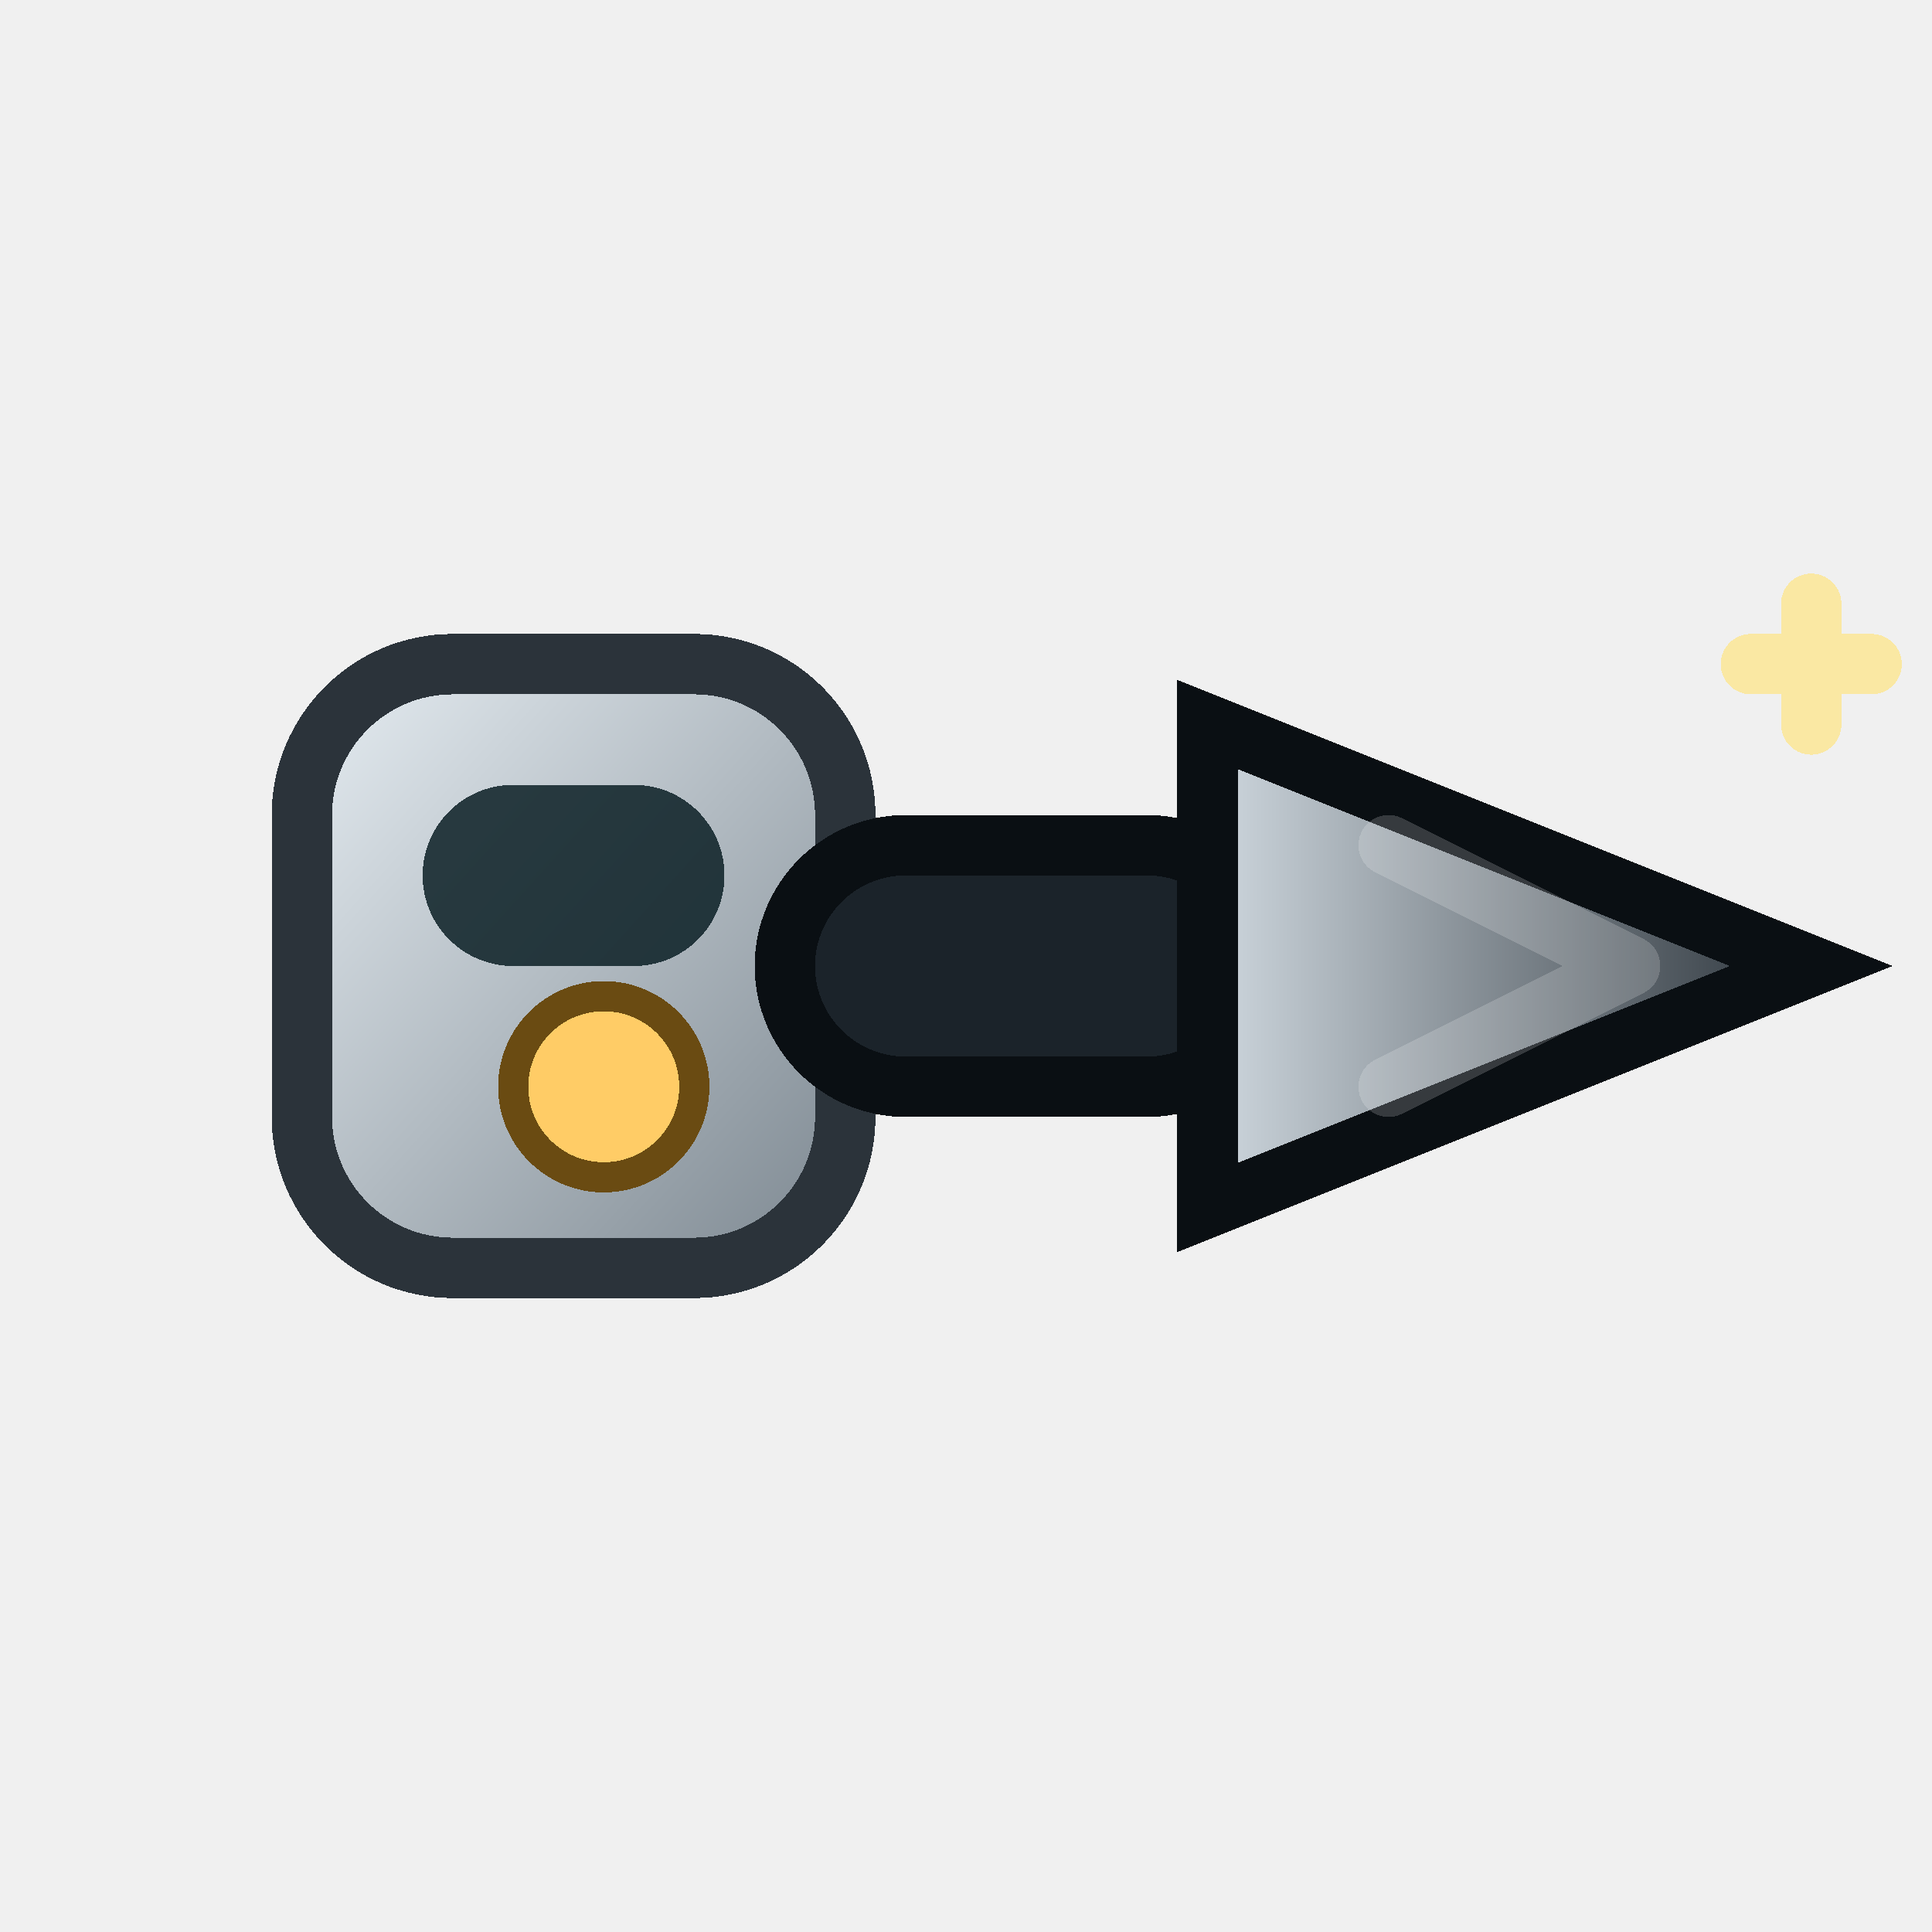
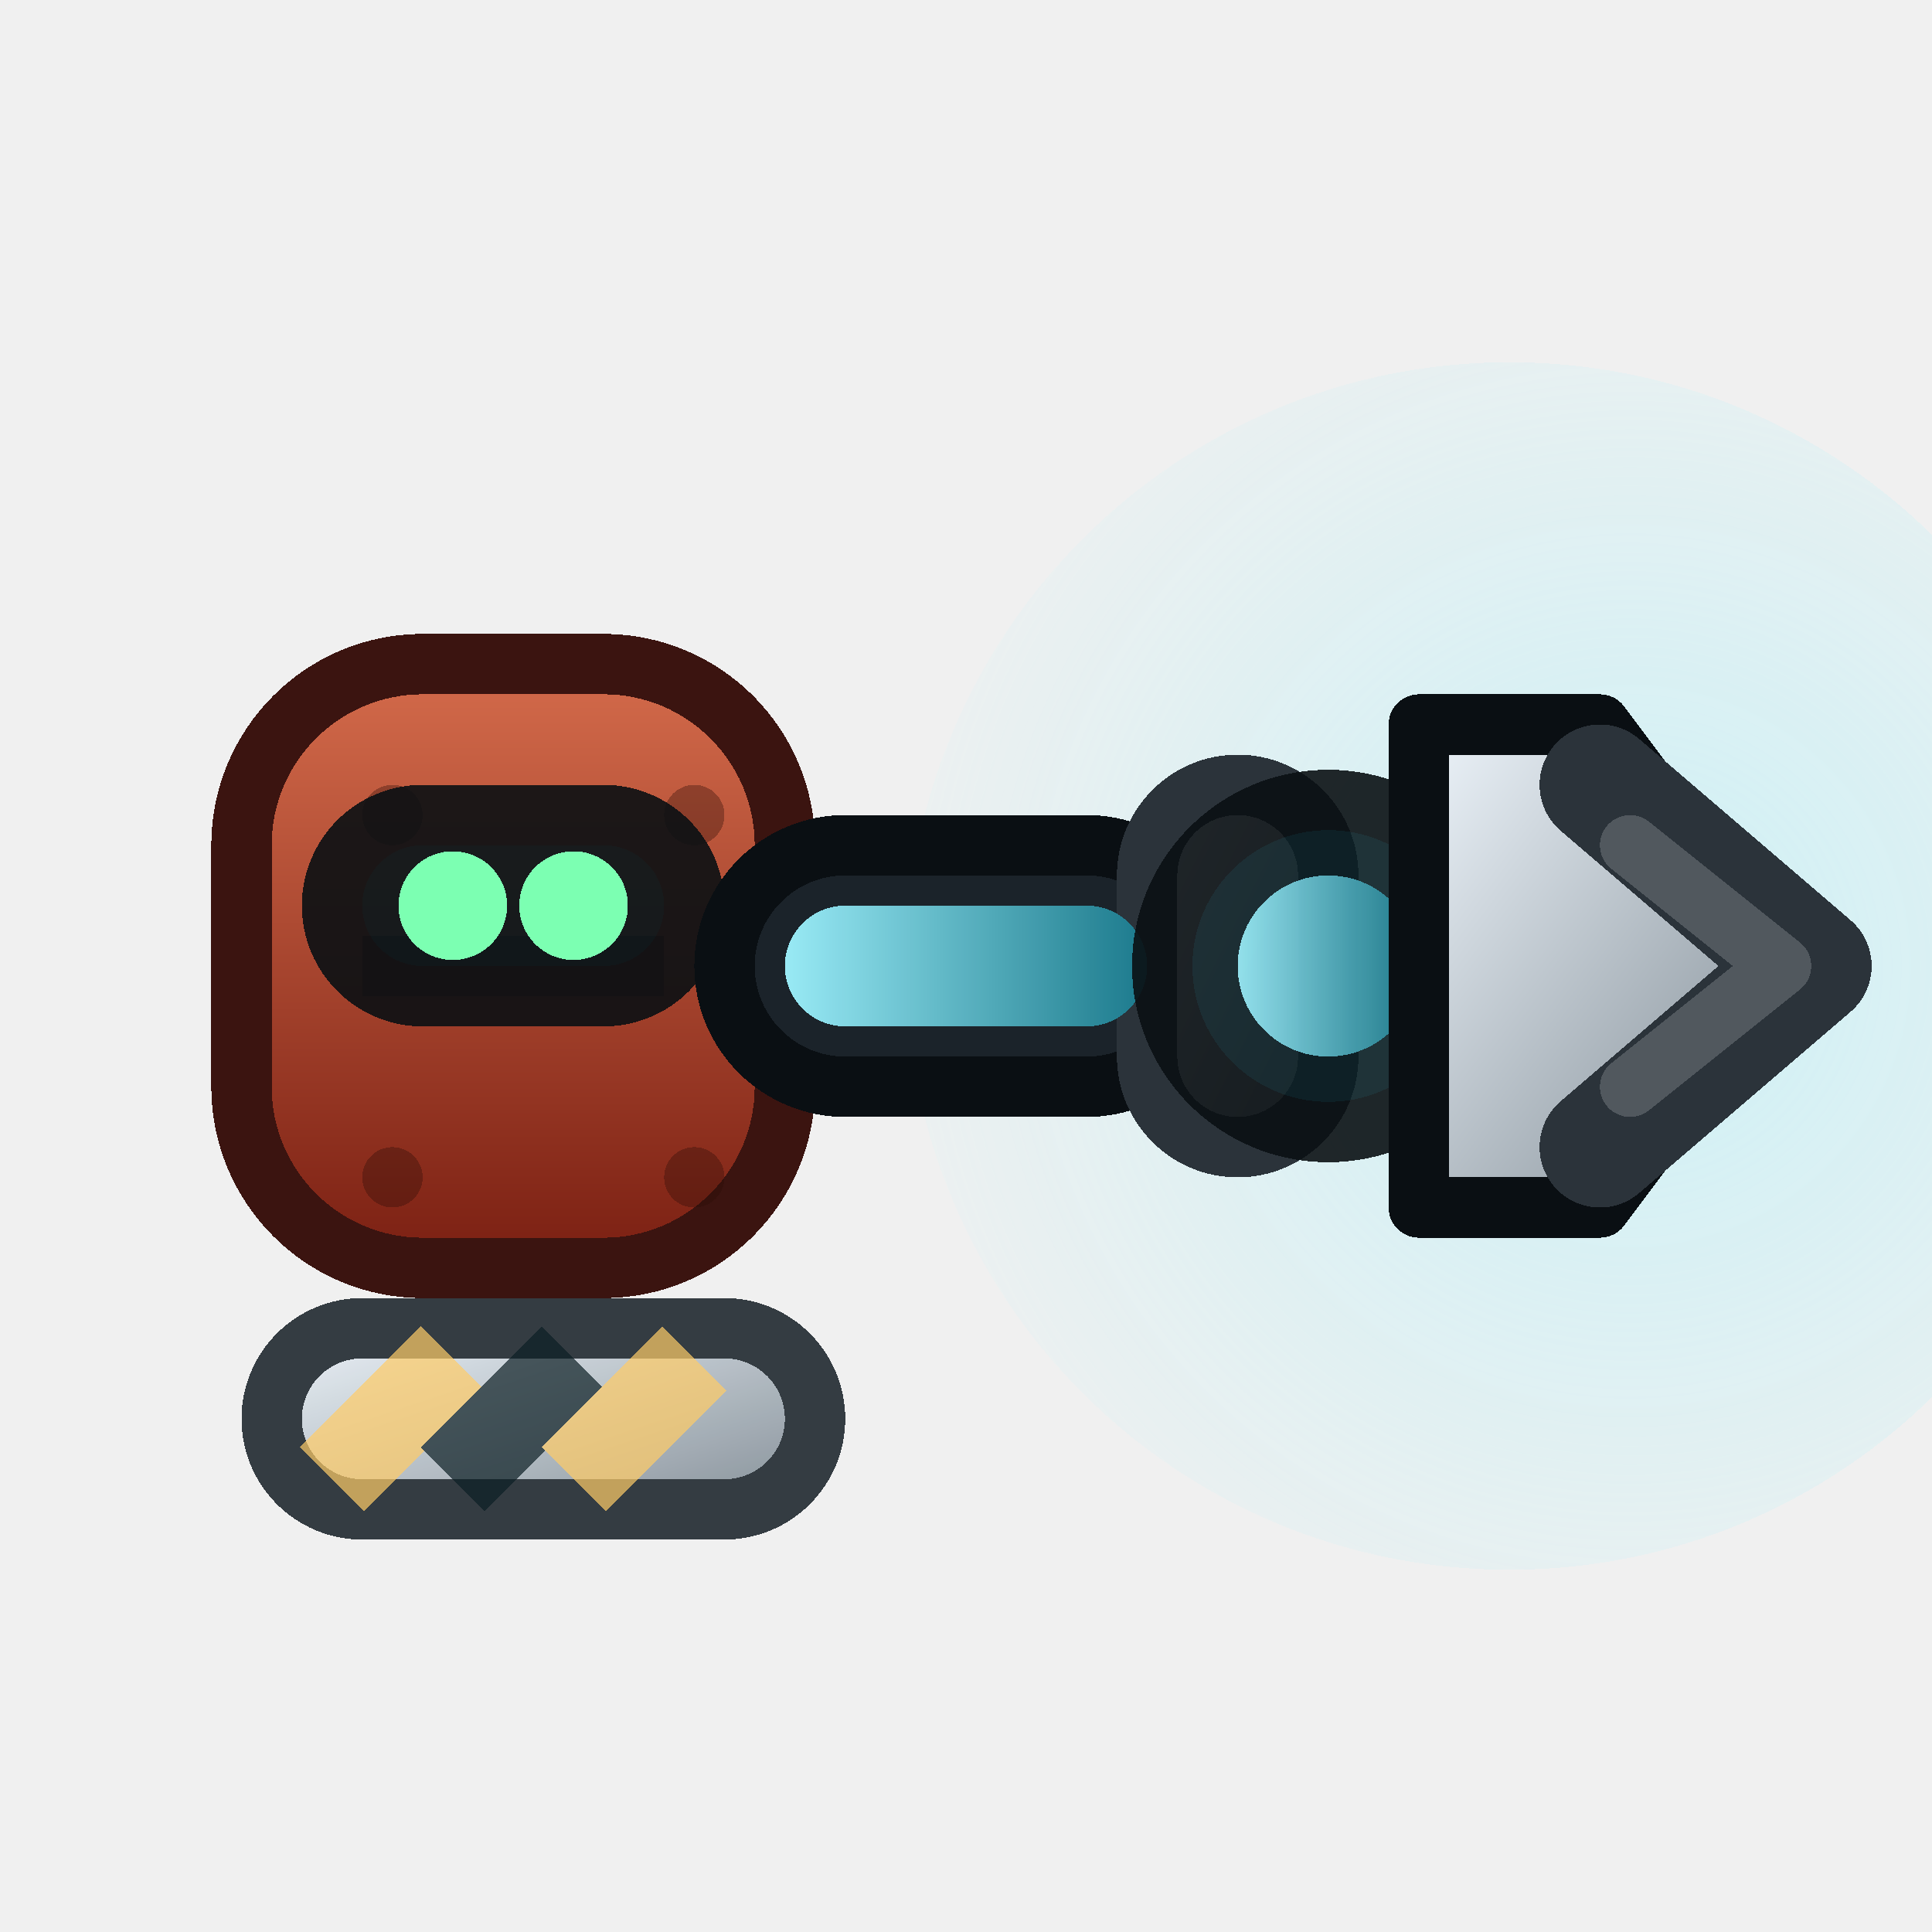
<svg xmlns="http://www.w3.org/2000/svg" viewBox="0 0 64 64" shape-rendering="crispEdges">
  <defs>
    <linearGradient id="metal" x1="0" y1="0" x2="1" y2="1">
-       <stop offset="0" stop-color="#e7eef3" />
-       <stop offset="1" stop-color="#7c8790" />
+       <stop offset="0" stop-color="#eef5fb" />
+       <stop offset="1" stop-color="#7f8a93" />
    </linearGradient>
-     <linearGradient id="tip" x1="0" y1="0" x2="1" y2="0">
-       <stop offset="0" stop-color="#cfd8df" />
-       <stop offset="1" stop-color="#2b333a" />
+     <linearGradient id="accent" x1="0" y1="0" x2="1" y2="0">
+       <stop offset="0" stop-color="#9ff3ff" />
+       <stop offset="1" stop-color="#1b7d90" />
    </linearGradient>
+     <linearGradient id="hull" x1="0" y1="0" x2="0" y2="1">
+       <stop offset="0" stop-color="#d46b4b" />
+       <stop offset="1" stop-color="#7a1f12" />
+     </linearGradient>
+     <radialGradient id="glow" cx="60%" cy="50%" r="70%">
+       <stop offset="0" stop-color="#8ff2ff" stop-opacity="0.35" />
+       <stop offset="1" stop-color="#8ff2ff" stop-opacity="0" />
+     </radialGradient>
  </defs>
-   <rect x="10" y="22" width="18" height="20" rx="5" fill="url(#metal)" stroke="#2b333a" stroke-width="2" />
-   <rect x="14" y="26" width="10" height="6" rx="3" fill="#0b1e24" opacity="0.85" />
-   <circle cx="20" cy="36" r="3" fill="#ffcc66" stroke="#6a4b12" stroke-width="1" />
-   <rect x="26" y="28" width="16" height="8" rx="4" fill="#1b232a" stroke="#0a0f13" stroke-width="2" />
-   <path d="M40 24 L60 32 L40 40 Z" fill="url(#tip)" stroke="#0a0f13" stroke-width="2" />
-   <g stroke="#ffffff" opacity="0.18" stroke-width="2" stroke-linecap="round">
-     <path d="M46 28 L54 32" />
-     <path d="M46 36 L54 32" />
+   <circle cx="50" cy="32" r="20" fill="url(#glow)" />
+   <rect x="8" y="22" width="18" height="20" rx="6" fill="url(#hull)" stroke="#3b1410" stroke-width="2" />
+   <path d="M12 32h10" stroke="#2a0c07" stroke-width="2" opacity="0.45" />
+   <g fill="#2a0c07" opacity="0.35">
+     <rect x="12" y="26" width="2" height="2" rx="1" />
+     <rect x="22" y="26" width="2" height="2" rx="1" />
+     <rect x="12" y="38" width="2" height="2" rx="1" />
+     <rect x="22" y="38" width="2" height="2" rx="1" />
  </g>
-   <g opacity="0.65" stroke="#ffe37a" stroke-width="2" stroke-linecap="round">
-     <path d="M60 20 l0 4" />
-     <path d="M62 22 l-4 0" />
+   <rect x="11" y="27" width="12" height="6" rx="3" fill="#07151a" opacity="0.9" stroke="#0a0f13" stroke-width="2" />
+   <circle cx="15" cy="30" r="1.8" fill="#7cffb2" />
+   <circle cx="19" cy="30" r="1.8" fill="#7cffb2" />
+   <rect x="24" y="28" width="16" height="8" rx="4" fill="#1b232a" stroke="#0a0f13" stroke-width="2" />
+   <rect x="38" y="26" width="6" height="12" rx="3" fill="url(#metal)" stroke="#2b333a" stroke-width="2" />
+   <rect x="26" y="30" width="12" height="4" rx="2" fill="url(#accent)" opacity="0.95" />
+   <circle cx="44" cy="32" r="5.5" fill="#0b1e24" opacity="0.9" stroke="#0a0f13" stroke-width="2" />
+   <circle cx="44" cy="32" r="3" fill="url(#accent)" opacity="0.9" />
+   <path d="M47 24h6l6 8-6 8h-6z" fill="url(#metal)" stroke="#0a0f13" stroke-width="2" stroke-linejoin="round" />
+   <path d="M53 26l7 6-7 6" fill="none" stroke="#2b333a" stroke-width="4" stroke-linecap="round" stroke-linejoin="round" />
+   <path d="M54 28l5 4-5 4" fill="none" stroke="#ffffff" stroke-width="2" opacity="0.18" stroke-linecap="round" stroke-linejoin="round" />
+   <rect x="9" y="44" width="18" height="6" rx="3" fill="url(#metal)" stroke="#2b333a" stroke-width="2" opacity="0.95" />
+   <g opacity="0.7">
+     <path d="M11 49l4-4" stroke="#ffcc66" stroke-width="3" />
+     <path d="M15 49l4-4" stroke="#0b1e24" stroke-width="3" />
+     <path d="M19 49l4-4" stroke="#ffcc66" stroke-width="3" />
  </g>
</svg>
